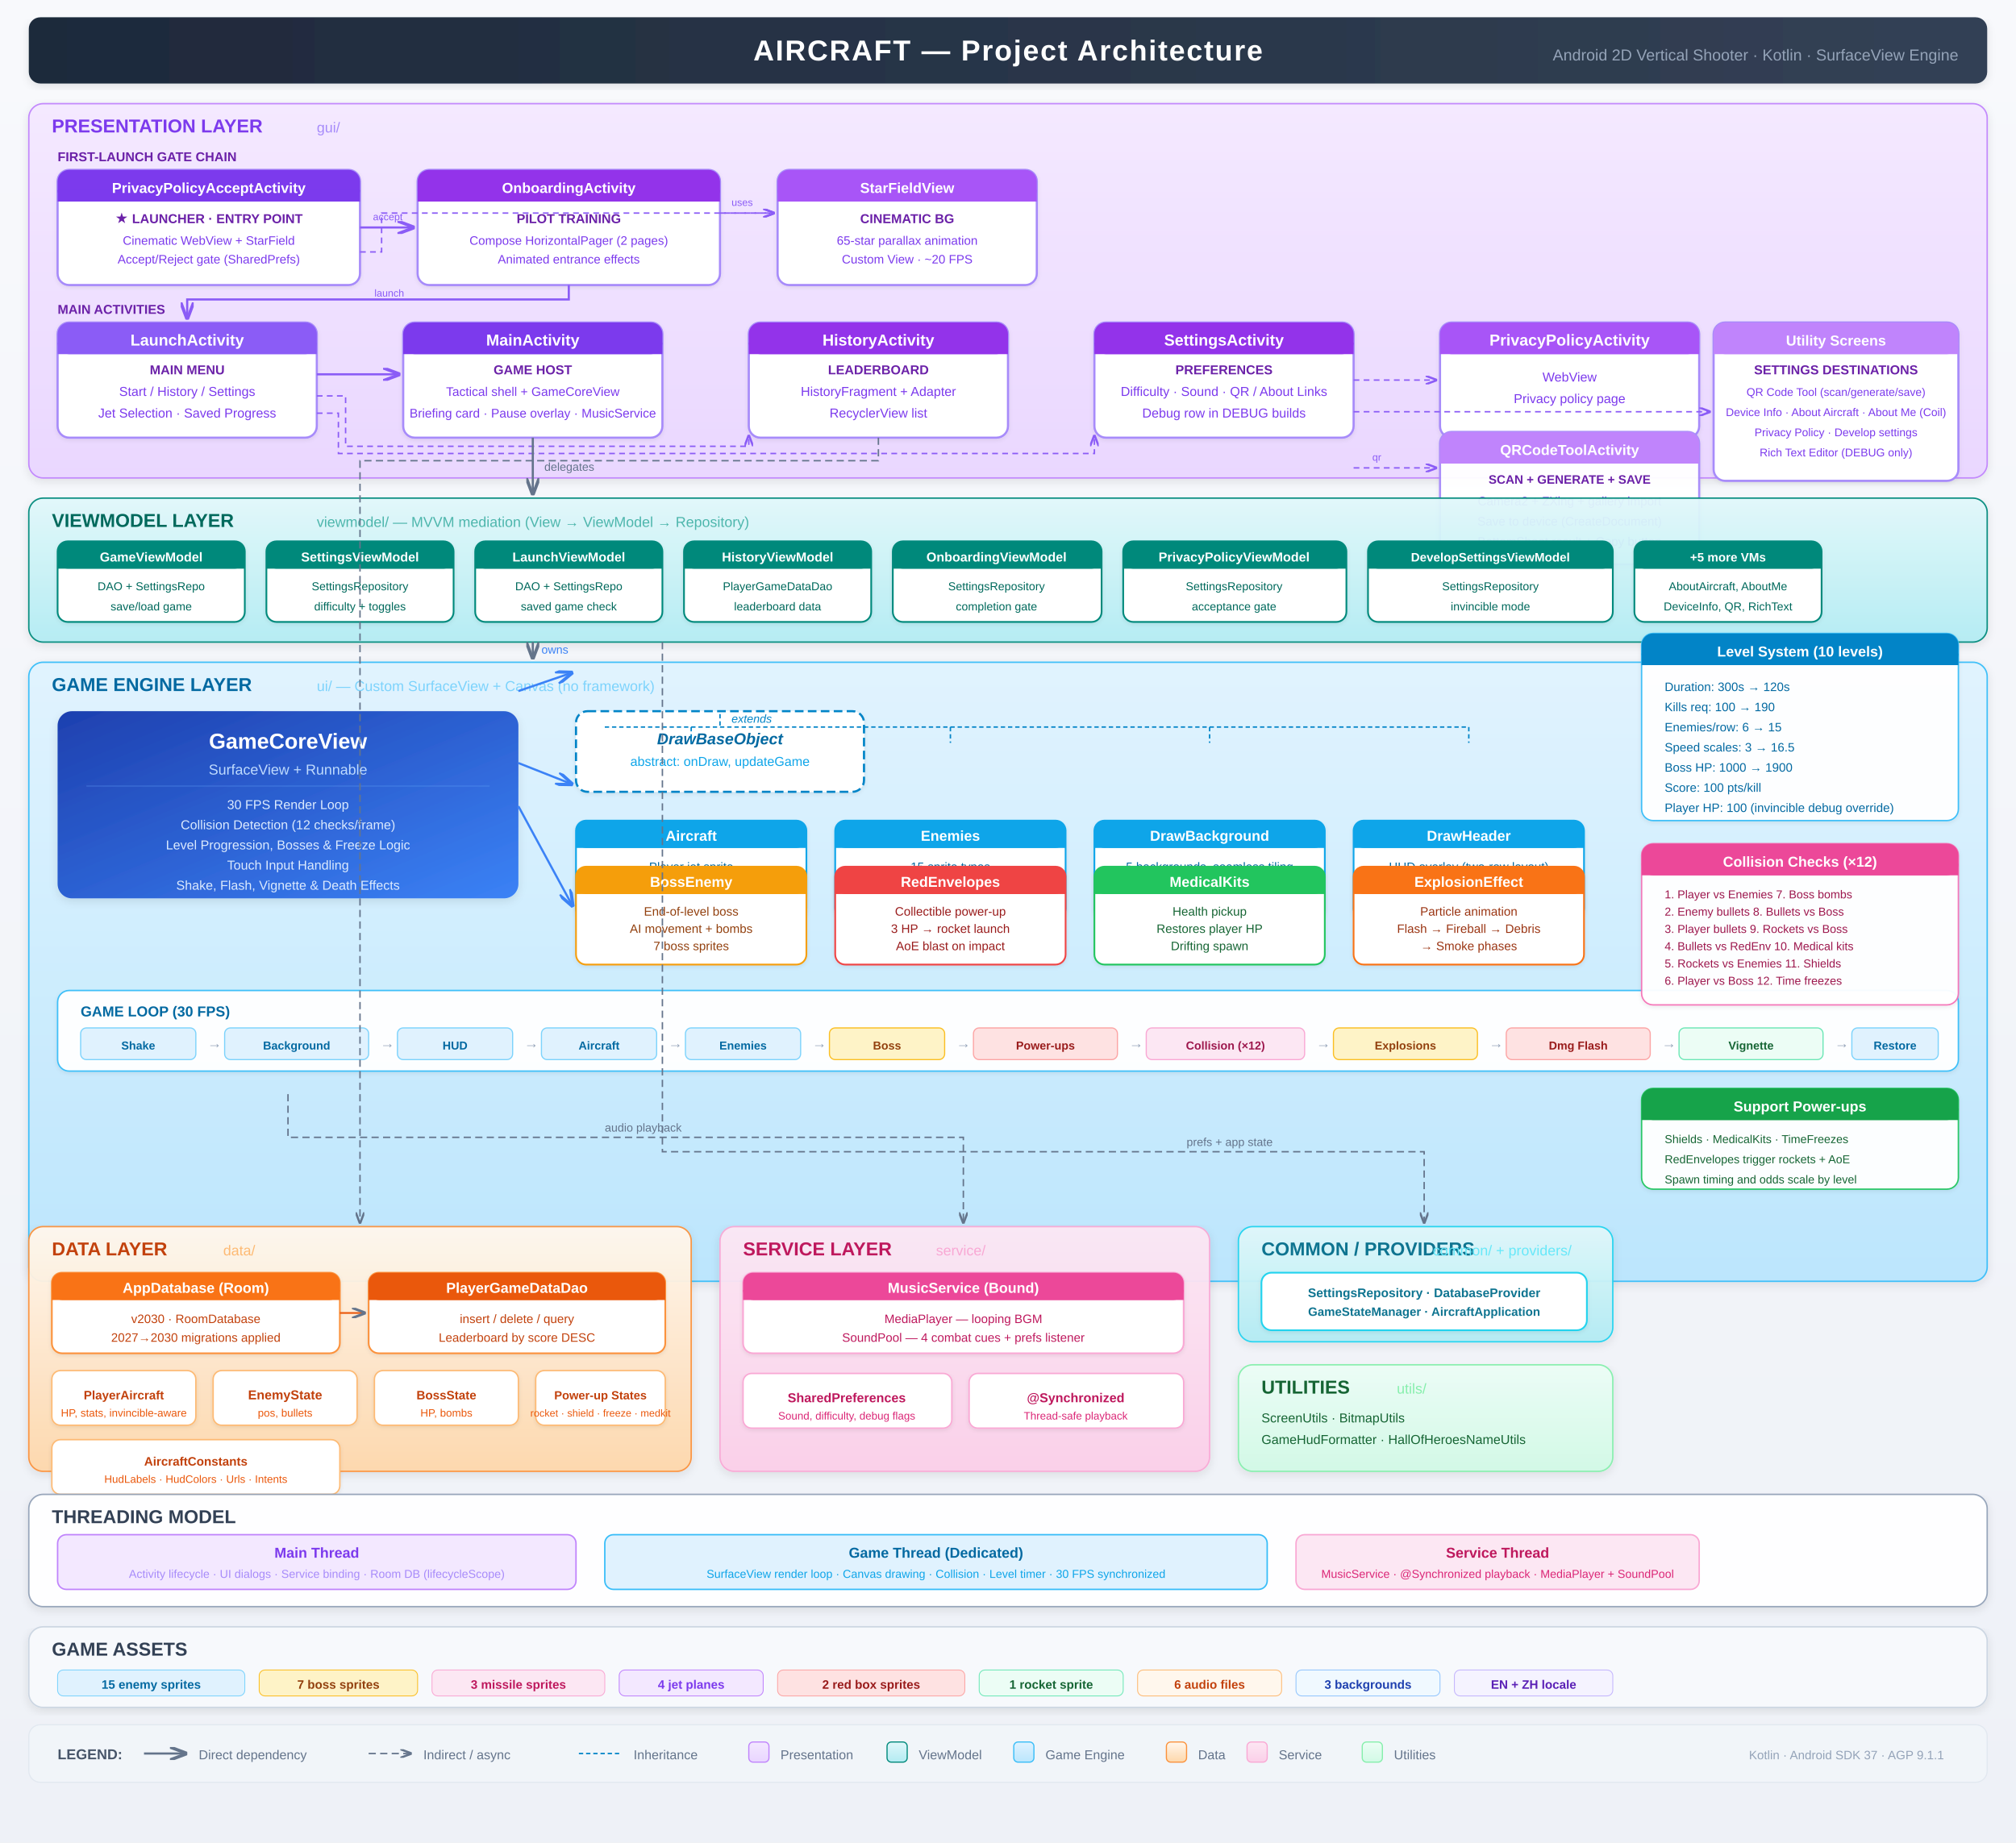
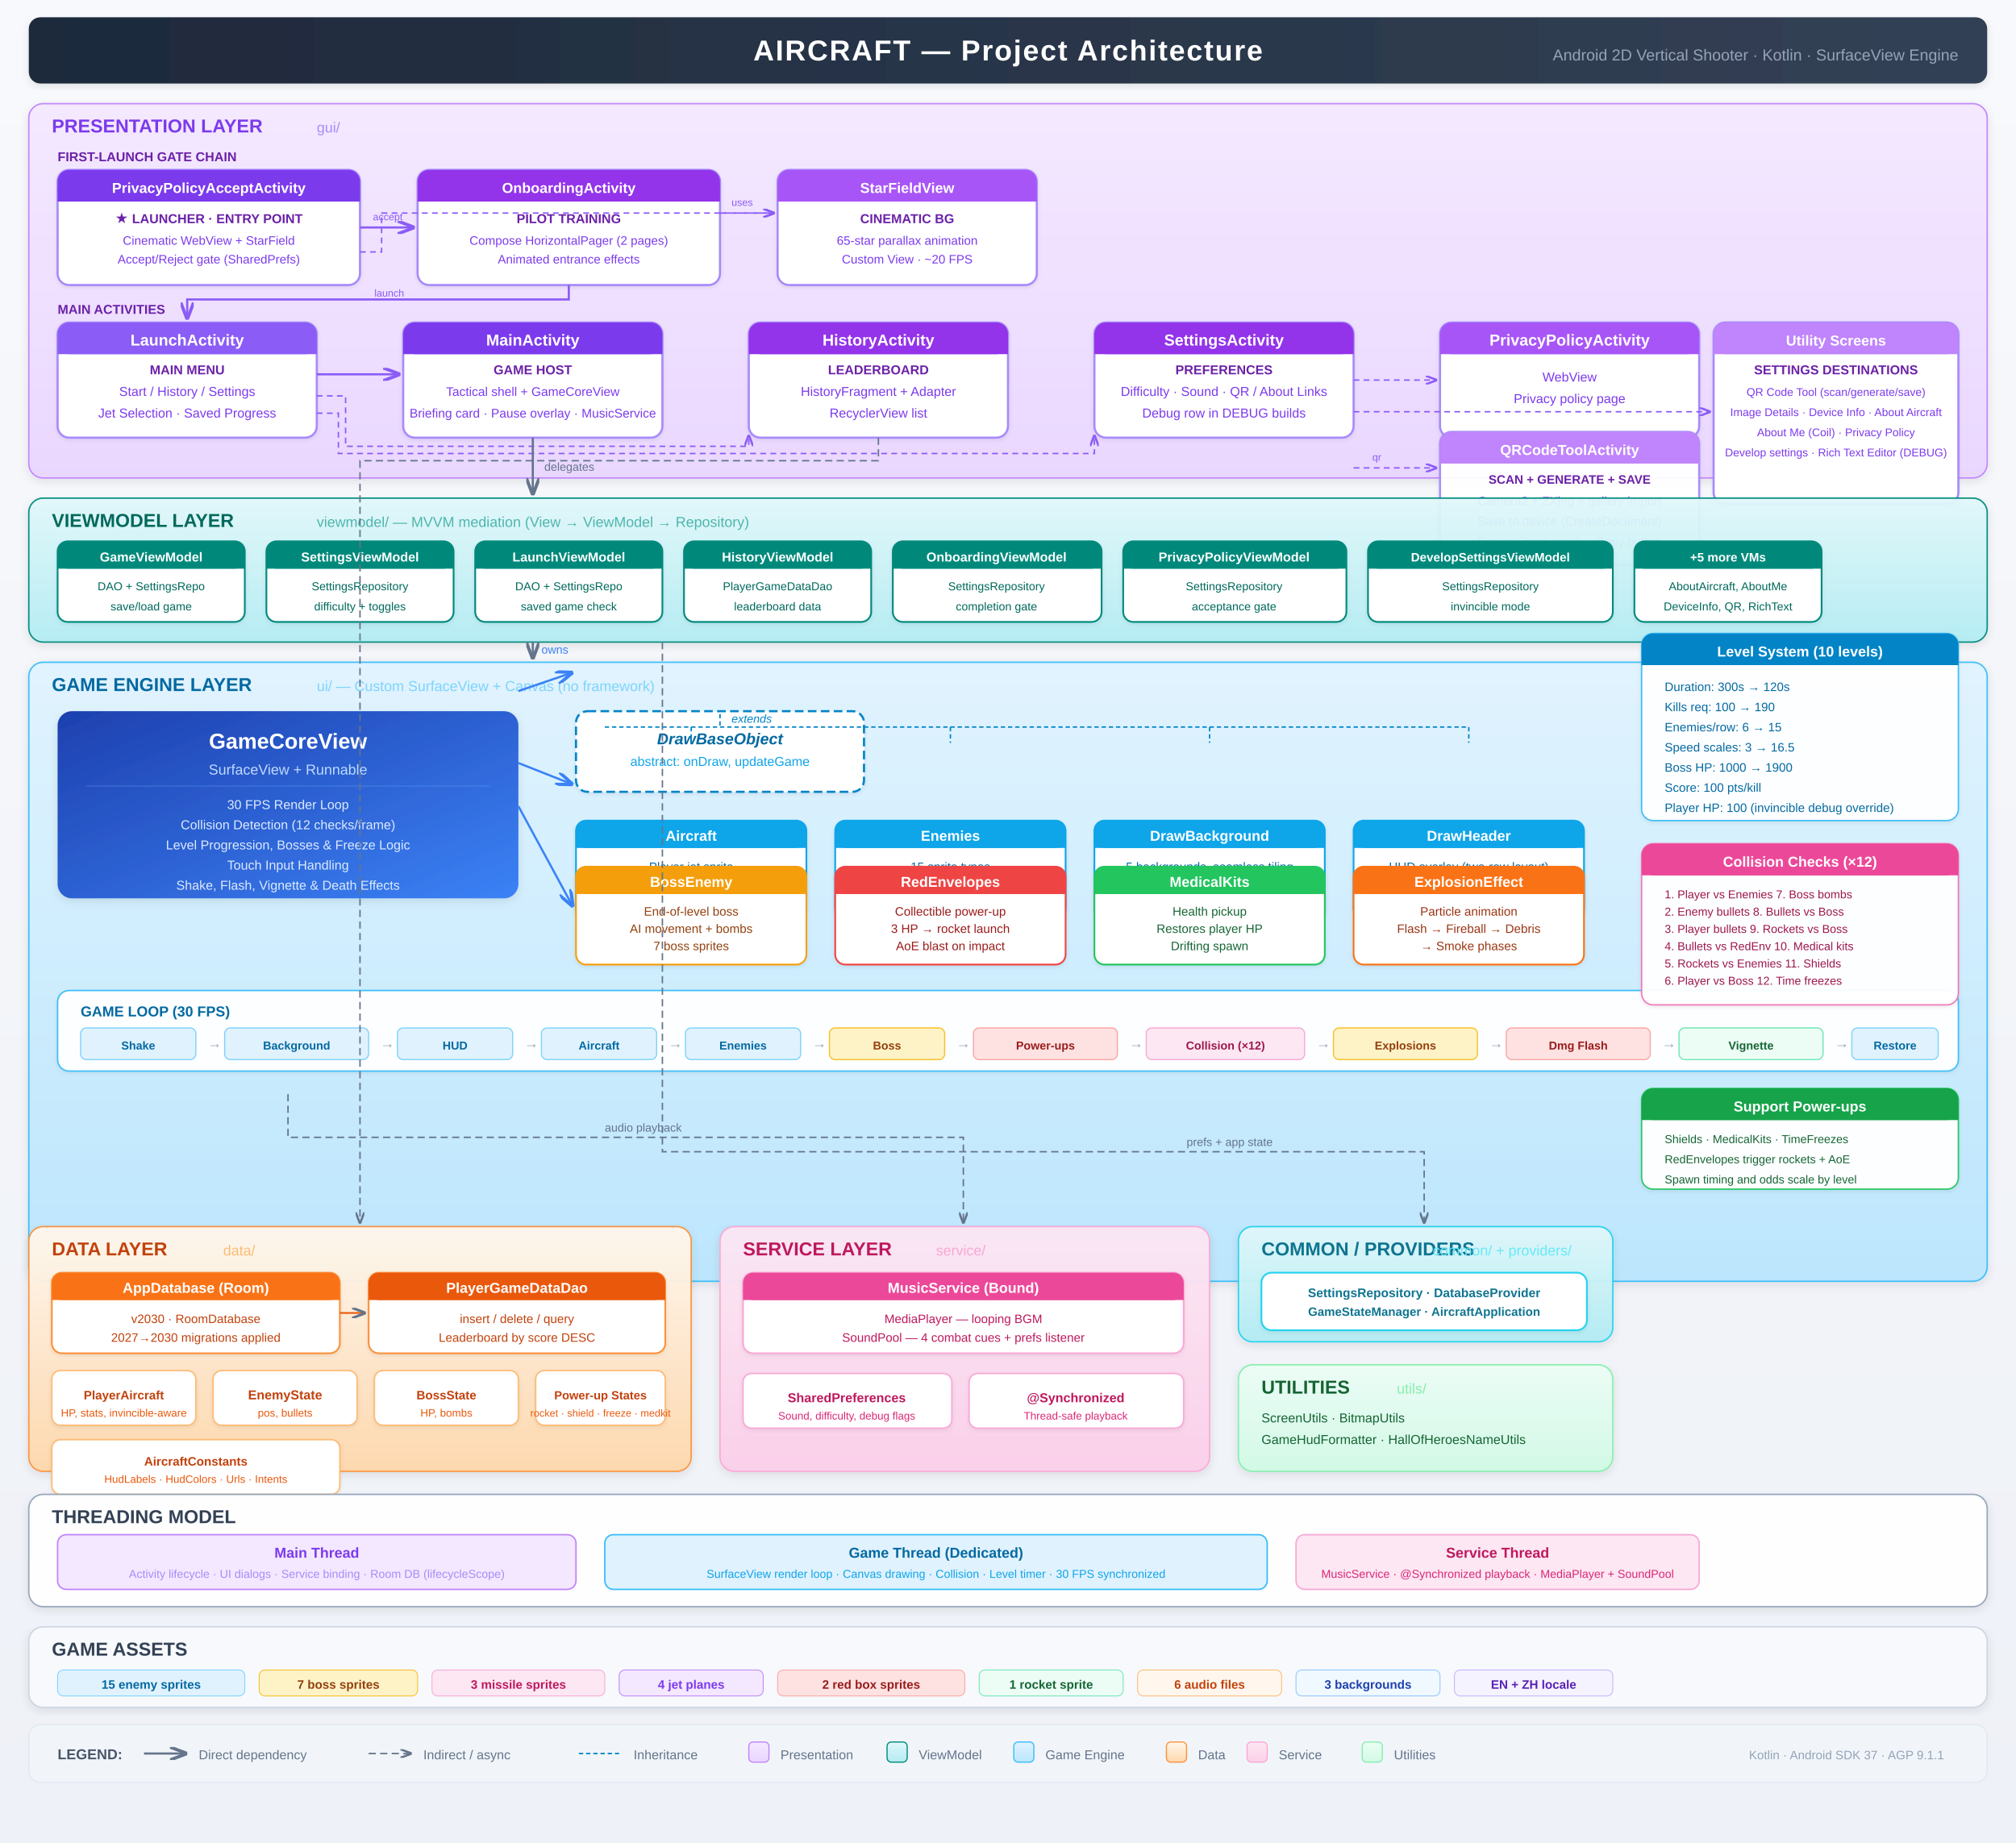
<svg xmlns="http://www.w3.org/2000/svg" width="1400" height="1280" viewBox="0 0 1400 1280" font-family="'Segoe UI', system-ui, -apple-system, Arial, sans-serif">
  <defs>
    <linearGradient id="bg" x1="0%" y1="0%" x2="0%" y2="100%">
      <stop offset="0%" style="stop-color:#f8f9fc" />
      <stop offset="100%" style="stop-color:#eef1f7" />
    </linearGradient>
    <linearGradient id="g-pres" x1="0%" y1="0%" x2="0%" y2="100%">
      <stop offset="0%" style="stop-color:#f3e8ff" />
      <stop offset="100%" style="stop-color:#e9d5ff" />
    </linearGradient>
    <linearGradient id="g-engine" x1="0%" y1="0%" x2="0%" y2="100%">
      <stop offset="0%" style="stop-color:#e0f2fe" />
      <stop offset="100%" style="stop-color:#bae6fd" />
    </linearGradient>
    <linearGradient id="g-data" x1="0%" y1="0%" x2="0%" y2="100%">
      <stop offset="0%" style="stop-color:#fff7ed" />
      <stop offset="100%" style="stop-color:#fed7aa" />
    </linearGradient>
    <linearGradient id="g-svc" x1="0%" y1="0%" x2="0%" y2="100%">
      <stop offset="0%" style="stop-color:#fce7f3" />
      <stop offset="100%" style="stop-color:#fbcfe8" />
    </linearGradient>
    <linearGradient id="g-vm" x1="0%" y1="0%" x2="0%" y2="100%">
      <stop offset="0%" style="stop-color:#e0f7fa" />
      <stop offset="100%" style="stop-color:#b2ebf2" />
    </linearGradient>
    <linearGradient id="g-util" x1="0%" y1="0%" x2="0%" y2="100%">
      <stop offset="0%" style="stop-color:#ecfdf5" />
      <stop offset="100%" style="stop-color:#d1fae5" />
    </linearGradient>
    <linearGradient id="g-core" x1="0%" y1="0%" x2="100%" y2="100%">
      <stop offset="0%" style="stop-color:#1e40af" />
      <stop offset="100%" style="stop-color:#3b82f6" />
    </linearGradient>
    <linearGradient id="g-title" x1="0%" y1="0%" x2="100%" y2="0%">
      <stop offset="0%" style="stop-color:#1e293b" />
      <stop offset="100%" style="stop-color:#334155" />
    </linearGradient>
    <filter id="shadow" x="-2%" y="-2%" width="106%" height="112%">
      <feDropShadow dx="0" dy="2" stdDeviation="3" flood-opacity="0.10" />
    </filter>
    <filter id="shadow-sm" x="-2%" y="-2%" width="106%" height="112%">
      <feDropShadow dx="0" dy="1" stdDeviation="1.5" flood-opacity="0.08" />
    </filter>
    <marker id="arr" markerWidth="8" markerHeight="6" refX="8" refY="3" orient="auto">
      <path d="M0,0 L8,3 L0,6" fill="none" stroke="#64748b" stroke-width="1.5" />
    </marker>
    <marker id="arr-blue" markerWidth="8" markerHeight="6" refX="8" refY="3" orient="auto">
      <path d="M0,0 L8,3 L0,6" fill="none" stroke="#3b82f6" stroke-width="1.5" />
    </marker>
    <marker id="arr-purple" markerWidth="8" markerHeight="6" refX="8" refY="3" orient="auto">
      <path d="M0,0 L8,3 L0,6" fill="none" stroke="#8b5cf6" stroke-width="1.5" />
    </marker>
  </defs>
  <rect width="1400" height="1280" fill="url(#bg)" rx="0" />
  <rect x="20" y="12" width="1360" height="46" rx="8" fill="url(#g-title)" filter="url(#shadow)" />
  <text x="700" y="42" text-anchor="middle" fill="#ffffff" font-size="20" font-weight="700" letter-spacing="1">AIRCRAFT — Project Architecture</text>
  <text x="1360" y="42" text-anchor="end" fill="#94a3b8" font-size="11">Android 2D Vertical Shooter · Kotlin · SurfaceView Engine</text>
  <rect x="20" y="72" width="1360" height="260" rx="10" fill="url(#g-pres)" stroke="#c084fc" stroke-width="1" filter="url(#shadow)" opacity="0.95" />
  <text x="36" y="92" fill="#7c3aed" font-size="13" font-weight="700">PRESENTATION LAYER</text>
  <text x="220" y="92" fill="#a78bfa" font-size="10">gui/</text>
  <text x="40" y="112" fill="#6b21a8" font-size="9" font-weight="600">FIRST-LAUNCH GATE CHAIN</text>
  <rect x="40" y="118" width="210" height="80" rx="8" fill="#ffffff" stroke="#a78bfa" stroke-width="1.5" filter="url(#shadow-sm)" />
  <rect x="40" y="118" width="210" height="22" rx="8" fill="#7c3aed" />
  <rect x="40" y="132" width="210" height="8" fill="#7c3aed" />
  <text x="145" y="134" text-anchor="middle" fill="#ffffff" font-size="10" font-weight="600">PrivacyPolicyAcceptActivity</text>
  <text x="145" y="155" text-anchor="middle" fill="#6b21a8" font-size="9" font-weight="600">★ LAUNCHER · ENTRY POINT</text>
  <text x="145" y="170" text-anchor="middle" fill="#7c3aed" font-size="8.5">Cinematic WebView + StarField</text>
  <text x="145" y="183" text-anchor="middle" fill="#7c3aed" font-size="8.5">Accept/Reject gate (SharedPrefs)</text>
  <rect x="290" y="118" width="210" height="80" rx="8" fill="#ffffff" stroke="#a78bfa" stroke-width="1.5" filter="url(#shadow-sm)" />
  <rect x="290" y="118" width="210" height="22" rx="8" fill="#9333ea" />
  <rect x="290" y="132" width="210" height="8" fill="#9333ea" />
  <text x="395" y="134" text-anchor="middle" fill="#ffffff" font-size="10" font-weight="600">OnboardingActivity</text>
  <text x="395" y="155" text-anchor="middle" fill="#6b21a8" font-size="9" font-weight="600">PILOT TRAINING</text>
  <text x="395" y="170" text-anchor="middle" fill="#7c3aed" font-size="8.5">Compose HorizontalPager (2 pages)</text>
  <text x="395" y="183" text-anchor="middle" fill="#7c3aed" font-size="8.5">Animated entrance effects</text>
  <rect x="540" y="118" width="180" height="80" rx="8" fill="#ffffff" stroke="#a78bfa" stroke-width="1.5" filter="url(#shadow-sm)" />
  <rect x="540" y="118" width="180" height="22" rx="8" fill="#a855f7" />
  <rect x="540" y="132" width="180" height="8" fill="#a855f7" />
  <text x="630" y="134" text-anchor="middle" fill="#ffffff" font-size="10" font-weight="600">StarFieldView</text>
  <text x="630" y="155" text-anchor="middle" fill="#6b21a8" font-size="9" font-weight="600">CINEMATIC BG</text>
  <text x="630" y="170" text-anchor="middle" fill="#7c3aed" font-size="8.5">65-star parallax animation</text>
  <text x="630" y="183" text-anchor="middle" fill="#7c3aed" font-size="8.5">Custom View · ~20 FPS</text>
  <line x1="250" y1="158" x2="288" y2="158" stroke="#8b5cf6" stroke-width="1.5" marker-end="url(#arr-purple)" />
  <text x="259" y="153" fill="#8b5cf6" font-size="7">accept</text>
  <path d="M250,175 L265,175 L265,148 L538,148" stroke="#8b5cf6" stroke-width="1" stroke-dasharray="4,3" fill="none" marker-end="url(#arr-purple)" />
  <line x1="500" y1="148" x2="538" y2="148" stroke="#8b5cf6" stroke-width="1" stroke-dasharray="4,3" marker-end="url(#arr-purple)" />
  <text x="508" y="143" fill="#8b5cf6" font-size="7">uses</text>
  <text x="40" y="218" fill="#6b21a8" font-size="9" font-weight="600">MAIN ACTIVITIES</text>
  <rect x="40" y="224" width="180" height="80" rx="8" fill="#ffffff" stroke="#a78bfa" stroke-width="1.5" filter="url(#shadow-sm)" />
  <rect x="40" y="224" width="180" height="22" rx="8" fill="#8b5cf6" />
  <rect x="40" y="238" width="180" height="8" fill="#8b5cf6" />
  <text x="130" y="240" text-anchor="middle" fill="#ffffff" font-size="11" font-weight="600">LaunchActivity</text>
  <text x="130" y="260" text-anchor="middle" fill="#6b21a8" font-size="9" font-weight="600">MAIN MENU</text>
  <text x="130" y="275" text-anchor="middle" fill="#7c3aed" font-size="9">Start / History / Settings</text>
  <text x="130" y="290" text-anchor="middle" fill="#7c3aed" font-size="9">Jet Selection · Saved Progress</text>
  <rect x="280" y="224" width="180" height="80" rx="8" fill="#ffffff" stroke="#a78bfa" stroke-width="1.5" filter="url(#shadow-sm)" />
  <rect x="280" y="224" width="180" height="22" rx="8" fill="#7c3aed" />
  <rect x="280" y="238" width="180" height="8" fill="#7c3aed" />
  <text x="370" y="240" text-anchor="middle" fill="#ffffff" font-size="11" font-weight="600">MainActivity</text>
  <text x="370" y="260" text-anchor="middle" fill="#6b21a8" font-size="9" font-weight="600">GAME HOST</text>
  <text x="370" y="275" text-anchor="middle" fill="#7c3aed" font-size="8.7">Tactical shell + GameCoreView</text>
  <text x="370" y="290" text-anchor="middle" fill="#7c3aed" font-size="8.7">Briefing card · Pause overlay · MusicService</text>
  <rect x="520" y="224" width="180" height="80" rx="8" fill="#ffffff" stroke="#a78bfa" stroke-width="1.5" filter="url(#shadow-sm)" />
  <rect x="520" y="224" width="180" height="22" rx="8" fill="#9333ea" />
  <rect x="520" y="238" width="180" height="8" fill="#9333ea" />
  <text x="610" y="240" text-anchor="middle" fill="#ffffff" font-size="11" font-weight="600">HistoryActivity</text>
  <text x="610" y="260" text-anchor="middle" fill="#6b21a8" font-size="9" font-weight="600">LEADERBOARD</text>
  <text x="610" y="275" text-anchor="middle" fill="#7c3aed" font-size="9">HistoryFragment + Adapter</text>
  <text x="610" y="290" text-anchor="middle" fill="#7c3aed" font-size="9">RecyclerView list</text>
  <rect x="760" y="224" width="180" height="80" rx="8" fill="#ffffff" stroke="#a78bfa" stroke-width="1.5" filter="url(#shadow-sm)" />
  <rect x="760" y="224" width="180" height="22" rx="8" fill="#9333ea" />
  <rect x="760" y="238" width="180" height="8" fill="#9333ea" />
  <text x="850" y="240" text-anchor="middle" fill="#ffffff" font-size="11" font-weight="600">SettingsActivity</text>
  <text x="850" y="260" text-anchor="middle" fill="#6b21a8" font-size="9" font-weight="600">PREFERENCES</text>
  <text x="850" y="275" text-anchor="middle" fill="#7c3aed" font-size="9">Difficulty · Sound · QR / About Links</text>
  <text x="850" y="290" text-anchor="middle" fill="#7c3aed" font-size="9">Debug row in DEBUG builds</text>
  <rect x="1000" y="224" width="180" height="80" rx="8" fill="#ffffff" stroke="#a78bfa" stroke-width="1.5" filter="url(#shadow-sm)" />
  <rect x="1000" y="224" width="180" height="22" rx="8" fill="#a855f7" />
  <rect x="1000" y="238" width="180" height="8" fill="#a855f7" />
  <text x="1090" y="240" text-anchor="middle" fill="#ffffff" font-size="11" font-weight="600">PrivacyPolicyActivity</text>
  <text x="1090" y="265" text-anchor="middle" fill="#7c3aed" font-size="9">WebView</text>
  <text x="1090" y="280" text-anchor="middle" fill="#7c3aed" font-size="9">Privacy policy page</text>
  <rect x="1000" y="300" width="180" height="92" rx="8" fill="#ffffff" stroke="#a78bfa" stroke-width="1.5" filter="url(#shadow-sm)" opacity="0.95" />
  <rect x="1000" y="300" width="180" height="22" rx="8" fill="#c084fc" />
  <rect x="1000" y="314" width="180" height="8" fill="#c084fc" />
  <text x="1090" y="316" text-anchor="middle" fill="#ffffff" font-size="10" font-weight="600">QRCodeToolActivity</text>
  <text x="1090" y="336" text-anchor="middle" fill="#6b21a8" font-size="8.5" font-weight="600">SCAN + GENERATE + SAVE</text>
  <text x="1090" y="351" text-anchor="middle" fill="#7c3aed" font-size="8.5">Camera2 + ZXing + gallery import</text>
  <text x="1090" y="365" text-anchor="middle" fill="#7c3aed" font-size="8.5">Save to device (CreateDocument)</text>
  <text x="1090" y="379" text-anchor="middle" fill="#7c3aed" font-size="8.5">BottomSheet result + Copy button</text>
-   <rect x="1190" y="224" width="170" height="110" rx="8" fill="#ffffff" stroke="#a78bfa" stroke-width="1.5" filter="url(#shadow-sm)" />
+   <rect x="1190" y="224" width="170" height="126" rx="8" fill="#ffffff" stroke="#a78bfa" stroke-width="1.5" filter="url(#shadow-sm)" />
  <rect x="1190" y="224" width="170" height="22" rx="8" fill="#c084fc" />
  <rect x="1190" y="238" width="170" height="8" fill="#c084fc" />
  <text x="1275" y="240" text-anchor="middle" fill="#ffffff" font-size="10" font-weight="600">Utility Screens</text>
  <text x="1275" y="260" text-anchor="middle" fill="#6b21a8" font-size="9" font-weight="600">SETTINGS DESTINATIONS</text>
  <text x="1275" y="275" text-anchor="middle" fill="#7c3aed" font-size="7.8">QR Code Tool (scan/generate/save)</text>
-   <text x="1275" y="289" text-anchor="middle" fill="#7c3aed" font-size="7.8">Device Info · About Aircraft · About Me (Coil)</text>
-   <text x="1275" y="303" text-anchor="middle" fill="#7c3aed" font-size="7.8">Privacy Policy · Develop settings</text>
-   <text x="1275" y="317" text-anchor="middle" fill="#7c3aed" font-size="7.8">Rich Text Editor (DEBUG only)</text>
+   <text x="1275" y="289" text-anchor="middle" fill="#7c3aed" font-size="7.8">Image Details · Device Info · About Aircraft</text>
+   <text x="1275" y="303" text-anchor="middle" fill="#7c3aed" font-size="7.8">About Me (Coil) · Privacy Policy</text>
+   <text x="1275" y="317" text-anchor="middle" fill="#7c3aed" font-size="7.8">Develop settings · Rich Text Editor (DEBUG)</text>
  <path d="M395,198 L395,208 L130,208 L130,222" stroke="#8b5cf6" stroke-width="1.5" fill="none" marker-end="url(#arr-purple)" />
  <text x="260" y="206" fill="#8b5cf6" font-size="7">launch</text>
  <line x1="220" y1="260" x2="278" y2="260" stroke="#8b5cf6" stroke-width="1.5" marker-end="url(#arr-purple)" />
  <path d="M220,275 L240,275 L240,310 L520,310 L520,302" stroke="#8b5cf6" stroke-width="1" stroke-dasharray="4,3" fill="none" marker-end="url(#arr-purple)" />
  <path d="M220,287 L235,287 L235,315 L760,315 L760,302" stroke="#8b5cf6" stroke-width="1" stroke-dasharray="4,3" fill="none" marker-end="url(#arr-purple)" />
  <line x1="940" y1="264" x2="998" y2="264" stroke="#8b5cf6" stroke-width="1" stroke-dasharray="4,3" marker-end="url(#arr-purple)" />
  <line x1="940" y1="325" x2="998" y2="325" stroke="#8b5cf6" stroke-width="1" stroke-dasharray="4,3" marker-end="url(#arr-purple)" />
  <line x1="940" y1="286" x2="1188" y2="286" stroke="#8b5cf6" stroke-width="1" stroke-dasharray="4,3" marker-end="url(#arr-purple)" />
  <text x="953" y="320" fill="#8b5cf6" font-size="7">qr</text>
  <rect x="20" y="346" width="1360" height="100" rx="10" fill="url(#g-vm)" stroke="#00897b" stroke-width="1" filter="url(#shadow)" opacity="0.95" />
  <text x="36" y="366" fill="#00695c" font-size="13" font-weight="700">VIEWMODEL LAYER</text>
  <text x="220" y="366" fill="#4db6ac" font-size="10">viewmodel/ — MVVM mediation (View → ViewModel → Repository)</text>
  <rect x="40" y="376" width="130" height="56" rx="7" fill="#ffffff" stroke="#00897b" stroke-width="1.2" filter="url(#shadow-sm)" />
  <rect x="40" y="376" width="130" height="19" rx="7" fill="#00897b" />
  <rect x="40" y="388" width="130" height="7" fill="#00897b" />
  <text x="105" y="390" text-anchor="middle" fill="#ffffff" font-size="9" font-weight="600">GameViewModel</text>
  <text x="105" y="410" text-anchor="middle" fill="#00695c" font-size="8">DAO + SettingsRepo</text>
  <text x="105" y="424" text-anchor="middle" fill="#00695c" font-size="8">save/load game</text>
  <rect x="185" y="376" width="130" height="56" rx="7" fill="#ffffff" stroke="#00897b" stroke-width="1.2" filter="url(#shadow-sm)" />
  <rect x="185" y="376" width="130" height="19" rx="7" fill="#00897b" />
  <rect x="185" y="388" width="130" height="7" fill="#00897b" />
  <text x="250" y="390" text-anchor="middle" fill="#ffffff" font-size="9" font-weight="600">SettingsViewModel</text>
  <text x="250" y="410" text-anchor="middle" fill="#00695c" font-size="8">SettingsRepository</text>
  <text x="250" y="424" text-anchor="middle" fill="#00695c" font-size="8">difficulty + toggles</text>
  <rect x="330" y="376" width="130" height="56" rx="7" fill="#ffffff" stroke="#00897b" stroke-width="1.2" filter="url(#shadow-sm)" />
  <rect x="330" y="376" width="130" height="19" rx="7" fill="#00897b" />
  <rect x="330" y="388" width="130" height="7" fill="#00897b" />
  <text x="395" y="390" text-anchor="middle" fill="#ffffff" font-size="9" font-weight="600">LaunchViewModel</text>
  <text x="395" y="410" text-anchor="middle" fill="#00695c" font-size="8">DAO + SettingsRepo</text>
  <text x="395" y="424" text-anchor="middle" fill="#00695c" font-size="8">saved game check</text>
  <rect x="475" y="376" width="130" height="56" rx="7" fill="#ffffff" stroke="#00897b" stroke-width="1.2" filter="url(#shadow-sm)" />
  <rect x="475" y="376" width="130" height="19" rx="7" fill="#00897b" />
  <rect x="475" y="388" width="130" height="7" fill="#00897b" />
  <text x="540" y="390" text-anchor="middle" fill="#ffffff" font-size="9" font-weight="600">HistoryViewModel</text>
  <text x="540" y="410" text-anchor="middle" fill="#00695c" font-size="8">PlayerGameDataDao</text>
  <text x="540" y="424" text-anchor="middle" fill="#00695c" font-size="8">leaderboard data</text>
  <rect x="620" y="376" width="145" height="56" rx="7" fill="#ffffff" stroke="#00897b" stroke-width="1.2" filter="url(#shadow-sm)" />
  <rect x="620" y="376" width="145" height="19" rx="7" fill="#00897b" />
  <rect x="620" y="388" width="145" height="7" fill="#00897b" />
  <text x="692" y="390" text-anchor="middle" fill="#ffffff" font-size="9" font-weight="600">OnboardingViewModel</text>
  <text x="692" y="410" text-anchor="middle" fill="#00695c" font-size="8">SettingsRepository</text>
  <text x="692" y="424" text-anchor="middle" fill="#00695c" font-size="8">completion gate</text>
  <rect x="780" y="376" width="155" height="56" rx="7" fill="#ffffff" stroke="#00897b" stroke-width="1.2" filter="url(#shadow-sm)" />
  <rect x="780" y="376" width="155" height="19" rx="7" fill="#00897b" />
  <rect x="780" y="388" width="155" height="7" fill="#00897b" />
  <text x="857" y="390" text-anchor="middle" fill="#ffffff" font-size="9" font-weight="600">PrivacyPolicyViewModel</text>
  <text x="857" y="410" text-anchor="middle" fill="#00695c" font-size="8">SettingsRepository</text>
  <text x="857" y="424" text-anchor="middle" fill="#00695c" font-size="8">acceptance gate</text>
  <rect x="950" y="376" width="170" height="56" rx="7" fill="#ffffff" stroke="#00897b" stroke-width="1.2" filter="url(#shadow-sm)" />
  <rect x="950" y="376" width="170" height="19" rx="7" fill="#00897b" />
  <rect x="950" y="388" width="170" height="7" fill="#00897b" />
  <text x="1035" y="390" text-anchor="middle" fill="#ffffff" font-size="8.5" font-weight="600">DevelopSettingsViewModel</text>
  <text x="1035" y="410" text-anchor="middle" fill="#00695c" font-size="8">SettingsRepository</text>
  <text x="1035" y="424" text-anchor="middle" fill="#00695c" font-size="8">invincible mode</text>
  <rect x="1135" y="376" width="130" height="56" rx="7" fill="#ffffff" stroke="#00897b" stroke-width="1.2" filter="url(#shadow-sm)" />
  <rect x="1135" y="376" width="130" height="19" rx="7" fill="#00897b" />
  <rect x="1135" y="388" width="130" height="7" fill="#00897b" />
  <text x="1200" y="390" text-anchor="middle" fill="#ffffff" font-size="8.5" font-weight="600">+5 more VMs</text>
  <text x="1200" y="410" text-anchor="middle" fill="#00695c" font-size="8">AboutAircraft, AboutMe</text>
  <text x="1200" y="424" text-anchor="middle" fill="#00695c" font-size="8">DeviceInfo, QR, RichText</text>
  <rect x="20" y="460" width="1360" height="430" rx="10" fill="url(#g-engine)" stroke="#38bdf8" stroke-width="1" filter="url(#shadow)" opacity="0.95" />
  <text x="36" y="480" fill="#0369a1" font-size="13" font-weight="700">GAME ENGINE LAYER</text>
  <text x="220" y="480" fill="#7dd3fc" font-size="10">ui/ — Custom SurfaceView + Canvas (no framework)</text>
  <rect x="40" y="494" width="320" height="130" rx="10" fill="url(#g-core)" filter="url(#shadow)" />
  <text x="200" y="520" text-anchor="middle" fill="#ffffff" font-size="15" font-weight="700">GameCoreView</text>
  <text x="200" y="538" text-anchor="middle" fill="#bfdbfe" font-size="10">SurfaceView + Runnable</text>
  <line x1="60" y1="546" x2="340" y2="546" stroke="#60a5fa" stroke-width="0.5" opacity="0.5" />
  <text x="200" y="562" text-anchor="middle" fill="#dbeafe" font-size="9">30 FPS Render Loop</text>
  <text x="200" y="576" text-anchor="middle" fill="#dbeafe" font-size="9">Collision Detection (12 checks/frame)</text>
  <text x="200" y="590" text-anchor="middle" fill="#dbeafe" font-size="9">Level Progression, Bosses &amp; Freeze Logic</text>
  <text x="200" y="604" text-anchor="middle" fill="#dbeafe" font-size="9">Touch Input Handling</text>
  <text x="200" y="618" text-anchor="middle" fill="#dbeafe" font-size="9">Shake, Flash, Vignette &amp; Death Effects</text>
  <rect x="400" y="494" width="200" height="56" rx="8" fill="#ffffff" stroke="#0284c7" stroke-width="1.5" stroke-dasharray="6,3" filter="url(#shadow-sm)" />
  <text x="500" y="517" text-anchor="middle" fill="#0369a1" font-size="11" font-weight="600" font-style="italic">DrawBaseObject</text>
  <text x="500" y="532" text-anchor="middle" fill="#0ea5e9" font-size="9">abstract: onDraw, updateGame</text>
  <rect x="400" y="570" width="160" height="68" rx="7" fill="#ffffff" stroke="#0ea5e9" stroke-width="1.2" filter="url(#shadow-sm)" />
  <rect x="400" y="570" width="160" height="19" rx="7" fill="#0ea5e9" />
  <rect x="400" y="582" width="160" height="7" fill="#0ea5e9" />
  <text x="480" y="584" text-anchor="middle" fill="#ffffff" font-size="10" font-weight="600">Aircraft</text>
  <text x="480" y="605" text-anchor="middle" fill="#0369a1" font-size="8.5">Player jet sprite</text>
  <text x="480" y="617" text-anchor="middle" fill="#0369a1" font-size="8.5">Auto-fire bullets (4 frames)</text>
  <text x="480" y="629" text-anchor="middle" fill="#0369a1" font-size="8.5">4 selectable jet planes</text>
  <rect x="580" y="570" width="160" height="68" rx="7" fill="#ffffff" stroke="#0ea5e9" stroke-width="1.2" filter="url(#shadow-sm)" />
  <rect x="580" y="570" width="160" height="19" rx="7" fill="#0ea5e9" />
  <rect x="580" y="582" width="160" height="7" fill="#0ea5e9" />
  <text x="660" y="584" text-anchor="middle" fill="#ffffff" font-size="10" font-weight="600">Enemies</text>
  <text x="660" y="605" text-anchor="middle" fill="#0369a1" font-size="8.5">15 sprite types</text>
  <text x="660" y="617" text-anchor="middle" fill="#0369a1" font-size="8.5">Row spawning + Y tracking</text>
  <text x="660" y="629" text-anchor="middle" fill="#0369a1" font-size="8.5">Red-tinted bullets</text>
  <rect x="760" y="570" width="160" height="68" rx="7" fill="#ffffff" stroke="#0ea5e9" stroke-width="1.2" filter="url(#shadow-sm)" />
  <rect x="760" y="570" width="160" height="19" rx="7" fill="#0ea5e9" />
  <rect x="760" y="582" width="160" height="7" fill="#0ea5e9" />
  <text x="840" y="584" text-anchor="middle" fill="#ffffff" font-size="10" font-weight="600">DrawBackground</text>
  <text x="840" y="605" text-anchor="middle" fill="#0369a1" font-size="8.5">5 backgrounds, seamless tiling</text>
  <text x="840" y="617" text-anchor="middle" fill="#0369a1" font-size="8.5">Randomized scrolling</text>
  <rect x="940" y="570" width="160" height="68" rx="7" fill="#ffffff" stroke="#0ea5e9" stroke-width="1.2" filter="url(#shadow-sm)" />
  <rect x="940" y="570" width="160" height="19" rx="7" fill="#0ea5e9" />
  <rect x="940" y="582" width="160" height="7" fill="#0ea5e9" />
  <text x="1020" y="584" text-anchor="middle" fill="#ffffff" font-size="10" font-weight="600">DrawHeader</text>
  <text x="1020" y="605" text-anchor="middle" fill="#0369a1" font-size="8.5">HUD overlay (two-row layout)</text>
  <text x="1020" y="617" text-anchor="middle" fill="#0369a1" font-size="8.2">Level / Hull / Timer / Score / Boss</text>
  <line x1="500" y1="496" x2="500" y2="505" stroke="#0284c7" stroke-width="1" stroke-dasharray="3,2" />
  <line x1="420" y1="505" x2="1020" y2="505" stroke="#0284c7" stroke-width="1" stroke-dasharray="3,2" />
  <line x1="480" y1="505" x2="480" y2="516" stroke="#0284c7" stroke-width="1" stroke-dasharray="3,2" />
  <line x1="660" y1="505" x2="660" y2="516" stroke="#0284c7" stroke-width="1" stroke-dasharray="3,2" />
  <line x1="840" y1="505" x2="840" y2="516" stroke="#0284c7" stroke-width="1" stroke-dasharray="3,2" />
  <line x1="1020" y1="505" x2="1020" y2="516" stroke="#0284c7" stroke-width="1" stroke-dasharray="3,2" />
  <text x="508" y="502" fill="#0284c7" font-size="8" font-style="italic">extends</text>
  <rect x="400" y="602" width="160" height="68" rx="7" fill="#ffffff" stroke="#f59e0b" stroke-width="1.2" filter="url(#shadow-sm)" />
  <rect x="400" y="602" width="160" height="19" rx="7" fill="#f59e0b" />
  <rect x="400" y="614" width="160" height="7" fill="#f59e0b" />
  <text x="480" y="616" text-anchor="middle" fill="#ffffff" font-size="10" font-weight="600">BossEnemy</text>
  <text x="480" y="636" text-anchor="middle" fill="#92400e" font-size="8.5">End-of-level boss</text>
  <text x="480" y="648" text-anchor="middle" fill="#92400e" font-size="8.5">AI movement + bombs</text>
  <text x="480" y="660" text-anchor="middle" fill="#92400e" font-size="8.5">7 boss sprites</text>
  <rect x="580" y="602" width="160" height="68" rx="7" fill="#ffffff" stroke="#ef4444" stroke-width="1.2" filter="url(#shadow-sm)" />
  <rect x="580" y="602" width="160" height="19" rx="7" fill="#ef4444" />
  <rect x="580" y="614" width="160" height="7" fill="#ef4444" />
  <text x="660" y="616" text-anchor="middle" fill="#ffffff" font-size="10" font-weight="600">RedEnvelopes</text>
  <text x="660" y="636" text-anchor="middle" fill="#991b1b" font-size="8.5">Collectible power-up</text>
  <text x="660" y="648" text-anchor="middle" fill="#991b1b" font-size="8.5">3 HP → rocket launch</text>
  <text x="660" y="660" text-anchor="middle" fill="#991b1b" font-size="8.5">AoE blast on impact</text>
  <rect x="760" y="602" width="160" height="68" rx="7" fill="#ffffff" stroke="#22c55e" stroke-width="1.2" filter="url(#shadow-sm)" />
  <rect x="760" y="602" width="160" height="19" rx="7" fill="#22c55e" />
  <rect x="760" y="614" width="160" height="7" fill="#22c55e" />
  <text x="840" y="616" text-anchor="middle" fill="#ffffff" font-size="10" font-weight="600">MedicalKits</text>
  <text x="840" y="636" text-anchor="middle" fill="#166534" font-size="8.5">Health pickup</text>
  <text x="840" y="648" text-anchor="middle" fill="#166534" font-size="8.5">Restores player HP</text>
  <text x="840" y="660" text-anchor="middle" fill="#166534" font-size="8.5">Drifting spawn</text>
  <rect x="940" y="602" width="160" height="68" rx="7" fill="#ffffff" stroke="#f97316" stroke-width="1.2" filter="url(#shadow-sm)" />
  <rect x="940" y="602" width="160" height="19" rx="7" fill="#f97316" />
  <rect x="940" y="614" width="160" height="7" fill="#f97316" />
  <text x="1020" y="616" text-anchor="middle" fill="#ffffff" font-size="10" font-weight="600">ExplosionEffect</text>
  <text x="1020" y="636" text-anchor="middle" fill="#9a3412" font-size="8.5">Particle animation</text>
  <text x="1020" y="648" text-anchor="middle" fill="#9a3412" font-size="8.5">Flash → Fireball → Debris</text>
  <text x="1020" y="660" text-anchor="middle" fill="#9a3412" font-size="8.5">→ Smoke phases</text>
  <line x1="360" y1="480" x2="398" y2="467" stroke="#3b82f6" stroke-width="1.5" marker-end="url(#arr-blue)" />
  <line x1="360" y1="530" x2="398" y2="545" stroke="#3b82f6" stroke-width="1.5" marker-end="url(#arr-blue)" />
  <line x1="360" y1="560" x2="398" y2="630" stroke="#3b82f6" stroke-width="1.5" marker-end="url(#arr-blue)" />
  <text x="376" y="454" fill="#3b82f6" font-size="8">owns</text>
  <rect x="40" y="688" width="1320" height="56" rx="8" fill="#ffffff" stroke="#38bdf8" stroke-width="1" filter="url(#shadow-sm)" opacity="0.95" />
  <text x="56" y="706" fill="#0369a1" font-size="10" font-weight="700">GAME LOOP (30 FPS)</text>
  <rect x="56" y="714" width="80" height="22" rx="4" fill="#e0f2fe" stroke="#7dd3fc" stroke-width="0.8" />
  <text x="96" y="729" text-anchor="middle" fill="#0369a1" font-size="8" font-weight="600">Shake</text>
  <text x="144" y="728" fill="#94a3b8" font-size="10">→</text>
  <rect x="156" y="714" width="100" height="22" rx="4" fill="#e0f2fe" stroke="#7dd3fc" stroke-width="0.8" />
  <text x="206" y="729" text-anchor="middle" fill="#0369a1" font-size="8" font-weight="600">Background</text>
  <text x="264" y="728" fill="#94a3b8" font-size="10">→</text>
  <rect x="276" y="714" width="80" height="22" rx="4" fill="#e0f2fe" stroke="#7dd3fc" stroke-width="0.8" />
  <text x="316" y="729" text-anchor="middle" fill="#0369a1" font-size="8" font-weight="600">HUD</text>
  <text x="364" y="728" fill="#94a3b8" font-size="10">→</text>
  <rect x="376" y="714" width="80" height="22" rx="4" fill="#e0f2fe" stroke="#7dd3fc" stroke-width="0.8" />
  <text x="416" y="729" text-anchor="middle" fill="#0369a1" font-size="8" font-weight="600">Aircraft</text>
  <text x="464" y="728" fill="#94a3b8" font-size="10">→</text>
  <rect x="476" y="714" width="80" height="22" rx="4" fill="#e0f2fe" stroke="#7dd3fc" stroke-width="0.8" />
  <text x="516" y="729" text-anchor="middle" fill="#0369a1" font-size="8" font-weight="600">Enemies</text>
  <text x="564" y="728" fill="#94a3b8" font-size="10">→</text>
  <rect x="576" y="714" width="80" height="22" rx="4" fill="#fef3c7" stroke="#fbbf24" stroke-width="0.8" />
  <text x="616" y="729" text-anchor="middle" fill="#92400e" font-size="8" font-weight="600">Boss</text>
  <text x="664" y="728" fill="#94a3b8" font-size="10">→</text>
  <rect x="676" y="714" width="100" height="22" rx="4" fill="#fee2e2" stroke="#fca5a5" stroke-width="0.8" />
  <text x="726" y="729" text-anchor="middle" fill="#991b1b" font-size="8" font-weight="600">Power-ups</text>
  <text x="784" y="728" fill="#94a3b8" font-size="10">→</text>
  <rect x="796" y="714" width="110" height="22" rx="4" fill="#fce7f3" stroke="#f9a8d4" stroke-width="0.8" />
  <text x="851" y="729" text-anchor="middle" fill="#9d174d" font-size="8" font-weight="600">Collision (×12)</text>
  <text x="914" y="728" fill="#94a3b8" font-size="10">→</text>
  <rect x="926" y="714" width="100" height="22" rx="4" fill="#fef3c7" stroke="#fbbf24" stroke-width="0.8" />
  <text x="976" y="729" text-anchor="middle" fill="#92400e" font-size="8" font-weight="600">Explosions</text>
  <text x="1034" y="728" fill="#94a3b8" font-size="10">→</text>
  <rect x="1046" y="714" width="100" height="22" rx="4" fill="#fee2e2" stroke="#fca5a5" stroke-width="0.8" />
  <text x="1096" y="729" text-anchor="middle" fill="#991b1b" font-size="8" font-weight="600">Dmg Flash</text>
  <text x="1154" y="728" fill="#94a3b8" font-size="10">→</text>
  <rect x="1166" y="714" width="100" height="22" rx="4" fill="#ecfdf5" stroke="#6ee7b7" stroke-width="0.8" />
  <text x="1216" y="729" text-anchor="middle" fill="#166534" font-size="8" font-weight="600">Vignette</text>
  <text x="1274" y="728" fill="#94a3b8" font-size="10">→</text>
  <rect x="1286" y="714" width="60" height="22" rx="4" fill="#e0f2fe" stroke="#7dd3fc" stroke-width="0.8" />
  <text x="1316" y="729" text-anchor="middle" fill="#0369a1" font-size="8" font-weight="600">Restore</text>
  <rect x="1140" y="440" width="220" height="130" rx="8" fill="#ffffff" stroke="#38bdf8" stroke-width="1" filter="url(#shadow-sm)" opacity="0.95" />
  <rect x="1140" y="440" width="220" height="22" rx="8" fill="#0284c7" />
  <rect x="1140" y="454" width="220" height="8" fill="#0284c7" />
  <text x="1250" y="456" text-anchor="middle" fill="#ffffff" font-size="10" font-weight="600">Level System (10 levels)</text>
  <text x="1156" y="480" fill="#0369a1" font-size="8.5">Duration: 300s → 120s</text>
  <text x="1156" y="494" fill="#0369a1" font-size="8.5">Kills req: 100 → 190</text>
  <text x="1156" y="508" fill="#0369a1" font-size="8.5">Enemies/row: 6 → 15</text>
  <text x="1156" y="522" fill="#0369a1" font-size="8.5">Speed scales: 3 → 16.5</text>
  <text x="1156" y="536" fill="#0369a1" font-size="8.5">Boss HP: 1000 → 1900</text>
  <text x="1156" y="550" fill="#0369a1" font-size="8.5">Score: 100 pts/kill</text>
  <text x="1156" y="564" fill="#0369a1" font-size="8.5">Player HP: 100 (invincible debug override)</text>
  <rect x="1140" y="586" width="220" height="112" rx="8" fill="#ffffff" stroke="#f472b6" stroke-width="1" filter="url(#shadow-sm)" opacity="0.95" />
  <rect x="1140" y="586" width="220" height="22" rx="8" fill="#ec4899" />
  <rect x="1140" y="600" width="220" height="8" fill="#ec4899" />
  <text x="1250" y="602" text-anchor="middle" fill="#ffffff" font-size="10" font-weight="600">Collision Checks (×12)</text>
  <text x="1156" y="624" fill="#9d174d" font-size="8">1. Player vs Enemies   7. Boss bombs</text>
  <text x="1156" y="636" fill="#9d174d" font-size="8">2. Enemy bullets       8. Bullets vs Boss</text>
  <text x="1156" y="648" fill="#9d174d" font-size="8">3. Player bullets      9. Rockets vs Boss</text>
  <text x="1156" y="660" fill="#9d174d" font-size="8">4. Bullets vs RedEnv  10. Medical kits</text>
  <text x="1156" y="672" fill="#9d174d" font-size="8">5. Rockets vs Enemies 11. Shields</text>
  <text x="1156" y="684" fill="#9d174d" font-size="8">6. Player vs Boss     12. Time freezes</text>
  <rect x="1140" y="756" width="220" height="70" rx="8" fill="#ffffff" stroke="#22c55e" stroke-width="1" filter="url(#shadow-sm)" opacity="0.95" />
  <rect x="1140" y="756" width="220" height="22" rx="8" fill="#16a34a" />
  <rect x="1140" y="770" width="220" height="8" fill="#16a34a" />
  <text x="1250" y="772" text-anchor="middle" fill="#ffffff" font-size="10" font-weight="600">Support Power-ups</text>
  <text x="1156" y="794" fill="#166534" font-size="8">Shields · MedicalKits · TimeFreezes</text>
  <text x="1156" y="808" fill="#166534" font-size="8">RedEnvelopes trigger rockets + AoE</text>
  <text x="1156" y="822" fill="#166534" font-size="8">Spawn timing and odds scale by level</text>
  <rect x="20" y="852" width="460" height="170" rx="10" fill="url(#g-data)" stroke="#fb923c" stroke-width="1" filter="url(#shadow)" opacity="0.95" />
  <text x="36" y="872" fill="#c2410c" font-size="13" font-weight="700">DATA LAYER</text>
  <text x="155" y="872" fill="#fdba74" font-size="10">data/</text>
  <rect x="36" y="884" width="200" height="56" rx="7" fill="#ffffff" stroke="#fb923c" stroke-width="1.2" filter="url(#shadow-sm)" />
  <rect x="36" y="884" width="200" height="19" rx="7" fill="#f97316" />
  <rect x="36" y="896" width="200" height="7" fill="#f97316" />
  <text x="136" y="898" text-anchor="middle" fill="#ffffff" font-size="10" font-weight="600">AppDatabase (Room)</text>
  <text x="136" y="919" text-anchor="middle" fill="#c2410c" font-size="8.5">v2030 · RoomDatabase</text>
  <text x="136" y="932" text-anchor="middle" fill="#c2410c" font-size="8.5">2027→2030 migrations applied</text>
  <rect x="256" y="884" width="206" height="56" rx="7" fill="#ffffff" stroke="#fb923c" stroke-width="1.2" filter="url(#shadow-sm)" />
  <rect x="256" y="884" width="206" height="19" rx="7" fill="#ea580c" />
  <rect x="256" y="896" width="206" height="7" fill="#ea580c" />
  <text x="359" y="898" text-anchor="middle" fill="#ffffff" font-size="10" font-weight="600">PlayerGameDataDao</text>
  <text x="359" y="919" text-anchor="middle" fill="#c2410c" font-size="8.5">insert / delete / query</text>
  <text x="359" y="932" text-anchor="middle" fill="#c2410c" font-size="8.5">Leaderboard by score DESC</text>
  <rect x="36" y="952" width="100" height="38" rx="6" fill="#ffffff" stroke="#fdba74" stroke-width="1" filter="url(#shadow-sm)" />
  <text x="86" y="972" text-anchor="middle" fill="#c2410c" font-size="8.5" font-weight="600">PlayerAircraft</text>
  <text x="86" y="984" text-anchor="middle" fill="#ea580c" font-size="7.5">HP, stats, invincible-aware</text>
  <rect x="148" y="952" width="100" height="38" rx="6" fill="#ffffff" stroke="#fdba74" stroke-width="1" filter="url(#shadow-sm)" />
  <text x="198" y="972" text-anchor="middle" fill="#c2410c" font-size="9" font-weight="600">EnemyState</text>
  <text x="198" y="984" text-anchor="middle" fill="#ea580c" font-size="7.5">pos, bullets</text>
  <rect x="260" y="952" width="100" height="38" rx="6" fill="#ffffff" stroke="#fdba74" stroke-width="1" filter="url(#shadow-sm)" />
  <text x="310" y="972" text-anchor="middle" fill="#c2410c" font-size="8.5" font-weight="600">BossState</text>
  <text x="310" y="984" text-anchor="middle" fill="#ea580c" font-size="7.5">HP, bombs</text>
  <rect x="372" y="952" width="90" height="38" rx="6" fill="#ffffff" stroke="#fdba74" stroke-width="1" filter="url(#shadow-sm)" />
  <text x="417" y="972" text-anchor="middle" fill="#c2410c" font-size="8.2" font-weight="600">Power-up States</text>
  <text x="417" y="984" text-anchor="middle" fill="#ea580c" font-size="7.1">rocket · shield · freeze · medkit</text>
  <rect x="36" y="1000" width="200" height="38" rx="6" fill="#ffffff" stroke="#fdba74" stroke-width="1" filter="url(#shadow-sm)" />
  <text x="136" y="1018" text-anchor="middle" fill="#c2410c" font-size="8.5" font-weight="600">AircraftConstants</text>
  <text x="136" y="1030" text-anchor="middle" fill="#ea580c" font-size="7.5">HudLabels · HudColors · Urls · Intents</text>
  <line x1="236" y1="912" x2="254" y2="912" stroke="#ea580c" stroke-width="1.2" marker-end="url(#arr)" />
  <rect x="500" y="852" width="340" height="170" rx="10" fill="url(#g-svc)" stroke="#f9a8d4" stroke-width="1" filter="url(#shadow)" opacity="0.95" />
  <text x="516" y="872" fill="#be185d" font-size="13" font-weight="700">SERVICE LAYER</text>
  <text x="650" y="872" fill="#f9a8d4" font-size="10">service/</text>
  <rect x="516" y="884" width="306" height="56" rx="7" fill="#ffffff" stroke="#f9a8d4" stroke-width="1.2" filter="url(#shadow-sm)" />
  <rect x="516" y="884" width="306" height="19" rx="7" fill="#ec4899" />
  <rect x="516" y="896" width="306" height="7" fill="#ec4899" />
  <text x="669" y="898" text-anchor="middle" fill="#ffffff" font-size="10" font-weight="600">MusicService (Bound)</text>
  <text x="669" y="919" text-anchor="middle" fill="#be185d" font-size="8.5">MediaPlayer — looping BGM</text>
  <text x="669" y="932" text-anchor="middle" fill="#be185d" font-size="8.5">SoundPool — 4 combat cues + prefs listener</text>
  <rect x="516" y="954" width="145" height="38" rx="6" fill="#ffffff" stroke="#f9a8d4" stroke-width="1" filter="url(#shadow-sm)" />
  <text x="588" y="974" text-anchor="middle" fill="#be185d" font-size="9" font-weight="600">SharedPreferences</text>
  <text x="588" y="986" text-anchor="middle" fill="#db2777" font-size="7.5">Sound, difficulty, debug flags</text>
  <rect x="673" y="954" width="149" height="38" rx="6" fill="#ffffff" stroke="#f9a8d4" stroke-width="1" filter="url(#shadow-sm)" />
  <text x="747" y="974" text-anchor="middle" fill="#be185d" font-size="9" font-weight="600">@Synchronized</text>
  <text x="747" y="986" text-anchor="middle" fill="#db2777" font-size="7.5">Thread-safe playback</text>
  <rect x="860" y="852" width="260" height="80" rx="10" fill="url(#g-vm)" stroke="#22d3ee" stroke-width="1" filter="url(#shadow)" opacity="0.95" />
  <text x="876" y="872" fill="#0e7490" font-size="13" font-weight="700">COMMON / PROVIDERS</text>
  <text x="995" y="872" fill="#67e8f9" font-size="10">common/ + providers/</text>
  <rect x="876" y="884" width="226" height="40" rx="7" fill="#ffffff" stroke="#22d3ee" stroke-width="1.2" filter="url(#shadow-sm)" />
  <text x="989" y="901" text-anchor="middle" fill="#0e7490" font-size="8.7" font-weight="600">SettingsRepository · DatabaseProvider</text>
  <text x="989" y="914" text-anchor="middle" fill="#0e7490" font-size="8.4" font-weight="600">GameStateManager · AircraftApplication</text>
  <rect x="860" y="948" width="260" height="74" rx="10" fill="url(#g-util)" stroke="#86efac" stroke-width="1" filter="url(#shadow)" opacity="0.95" />
  <text x="876" y="968" fill="#166534" font-size="13" font-weight="700">UTILITIES</text>
  <text x="970" y="968" fill="#86efac" font-size="10">utils/</text>
  <text x="876" y="988" fill="#166534" font-size="9">ScreenUtils · BitmapUtils</text>
  <text x="876" y="1003" fill="#166534" font-size="9">GameHudFormatter · HallOfHeroesNameUtils</text>
  <rect x="20" y="1038" width="1360" height="78" rx="10" fill="#ffffff" stroke="#94a3b8" stroke-width="1" filter="url(#shadow)" opacity="0.95" />
  <text x="36" y="1058" fill="#334155" font-size="13" font-weight="700">THREADING MODEL</text>
  <rect x="40" y="1066" width="360" height="38" rx="6" fill="#f3e8ff" stroke="#c084fc" stroke-width="1" />
  <text x="220" y="1082" text-anchor="middle" fill="#7c3aed" font-size="10" font-weight="600">Main Thread</text>
  <text x="220" y="1096" text-anchor="middle" fill="#a78bfa" font-size="8">Activity lifecycle · UI dialogs · Service binding · Room DB (lifecycleScope)</text>
  <rect x="420" y="1066" width="460" height="38" rx="6" fill="#e0f2fe" stroke="#38bdf8" stroke-width="1" />
  <text x="650" y="1082" text-anchor="middle" fill="#0369a1" font-size="10" font-weight="600">Game Thread (Dedicated)</text>
  <text x="650" y="1096" text-anchor="middle" fill="#0ea5e9" font-size="8">SurfaceView render loop · Canvas drawing · Collision · Level timer · 30 FPS synchronized</text>
  <rect x="900" y="1066" width="280" height="38" rx="6" fill="#fce7f3" stroke="#f9a8d4" stroke-width="1" />
  <text x="1040" y="1082" text-anchor="middle" fill="#be185d" font-size="10" font-weight="600">Service Thread</text>
  <text x="1040" y="1096" text-anchor="middle" fill="#db2777" font-size="8">MusicService · @Synchronized playback · MediaPlayer + SoundPool</text>
  <line x1="370" y1="304" x2="370" y2="344" stroke="#64748b" stroke-width="1.5" marker-end="url(#arr)" />
  <text x="378" y="327" fill="#64748b" font-size="8">delegates</text>
  <line x1="370" y1="446" x2="370" y2="458" stroke="#64748b" stroke-width="1.5" marker-end="url(#arr)" />
  <path d="M610,304 L610,320 L250,320 L250,850" stroke="#64748b" stroke-width="1" stroke-dasharray="5,3" fill="none" marker-end="url(#arr)" />
  <path d="M200,760 L200,790 L669,790 L669,850" stroke="#64748b" stroke-width="1" stroke-dasharray="5,3" fill="none" marker-end="url(#arr)" />
  <text x="420" y="786" fill="#64748b" font-size="8">audio playback</text>
  <path d="M460,446 L460,460 L460,800 L989,800 L989,850" stroke="#64748b" stroke-width="1" stroke-dasharray="5,3" fill="none" marker-end="url(#arr)" />
  <text x="824" y="796" fill="#64748b" font-size="8">prefs + app state</text>
  <rect x="20" y="1130" width="1360" height="56" rx="10" fill="#f8fafc" stroke="#cbd5e1" stroke-width="1" filter="url(#shadow)" opacity="0.95" />
  <text x="36" y="1150" fill="#334155" font-size="13" font-weight="700">GAME ASSETS</text>
  <rect x="40" y="1160" width="130" height="18" rx="4" fill="#e0f2fe" stroke="#7dd3fc" stroke-width="0.6" />
  <text x="105" y="1173" text-anchor="middle" fill="#0369a1" font-size="8.5" font-weight="600">15 enemy sprites</text>
  <rect x="180" y="1160" width="110" height="18" rx="4" fill="#fef3c7" stroke="#fbbf24" stroke-width="0.6" />
  <text x="235" y="1173" text-anchor="middle" fill="#92400e" font-size="8.5" font-weight="600">7 boss sprites</text>
  <rect x="300" y="1160" width="120" height="18" rx="4" fill="#fce7f3" stroke="#f9a8d4" stroke-width="0.6" />
  <text x="360" y="1173" text-anchor="middle" fill="#be185d" font-size="8.5" font-weight="600">3 missile sprites</text>
  <rect x="430" y="1160" width="100" height="18" rx="4" fill="#f3e8ff" stroke="#c084fc" stroke-width="0.6" />
  <text x="480" y="1173" text-anchor="middle" fill="#7c3aed" font-size="8.5" font-weight="600">4 jet planes</text>
  <rect x="540" y="1160" width="130" height="18" rx="4" fill="#fee2e2" stroke="#fca5a5" stroke-width="0.6" />
  <text x="605" y="1173" text-anchor="middle" fill="#991b1b" font-size="8.5" font-weight="600">2 red box sprites</text>
  <rect x="680" y="1160" width="100" height="18" rx="4" fill="#ecfdf5" stroke="#6ee7b7" stroke-width="0.6" />
  <text x="730" y="1173" text-anchor="middle" fill="#166534" font-size="8.5" font-weight="600">1 rocket sprite</text>
  <rect x="790" y="1160" width="100" height="18" rx="4" fill="#fff7ed" stroke="#fdba74" stroke-width="0.6" />
  <text x="840" y="1173" text-anchor="middle" fill="#c2410c" font-size="8.5" font-weight="600">6 audio files</text>
  <rect x="900" y="1160" width="100" height="18" rx="4" fill="#f0f9ff" stroke="#93c5fd" stroke-width="0.6" />
  <text x="950" y="1173" text-anchor="middle" fill="#1e40af" font-size="8.5" font-weight="600">3 backgrounds</text>
  <rect x="1010" y="1160" width="110" height="18" rx="4" fill="#f5f3ff" stroke="#c4b5fd" stroke-width="0.6" />
  <text x="1065" y="1173" text-anchor="middle" fill="#5b21b6" font-size="8.5" font-weight="600">EN + ZH locale</text>
  <rect x="20" y="1198" width="1360" height="40" rx="8" fill="#f1f5f9" stroke="#e2e8f0" stroke-width="0.8" />
  <text x="40" y="1222" fill="#475569" font-size="10" font-weight="600">LEGEND:</text>
  <line x1="100" y1="1218" x2="130" y2="1218" stroke="#64748b" stroke-width="1.5" marker-end="url(#arr)" />
  <text x="138" y="1222" fill="#64748b" font-size="9">Direct dependency</text>
  <line x1="256" y1="1218" x2="286" y2="1218" stroke="#64748b" stroke-width="1" stroke-dasharray="5,3" marker-end="url(#arr)" />
  <text x="294" y="1222" fill="#64748b" font-size="9">Indirect / async</text>
  <line x1="402" y1="1218" x2="432" y2="1218" stroke="#0284c7" stroke-width="1" stroke-dasharray="3,2" />
  <text x="440" y="1222" fill="#64748b" font-size="9">Inheritance</text>
  <rect x="520" y="1210" width="14" height="14" rx="3" fill="url(#g-pres)" stroke="#c084fc" stroke-width="0.8" />
  <text x="542" y="1222" fill="#64748b" font-size="9">Presentation</text>
  <rect x="616" y="1210" width="14" height="14" rx="3" fill="url(#g-vm)" stroke="#00897b" stroke-width="0.8" />
  <text x="638" y="1222" fill="#64748b" font-size="9">ViewModel</text>
  <rect x="704" y="1210" width="14" height="14" rx="3" fill="url(#g-engine)" stroke="#38bdf8" stroke-width="0.8" />
  <text x="726" y="1222" fill="#64748b" font-size="9">Game Engine</text>
  <rect x="810" y="1210" width="14" height="14" rx="3" fill="url(#g-data)" stroke="#fb923c" stroke-width="0.8" />
  <text x="832" y="1222" fill="#64748b" font-size="9">Data</text>
  <rect x="866" y="1210" width="14" height="14" rx="3" fill="url(#g-svc)" stroke="#f9a8d4" stroke-width="0.8" />
  <text x="888" y="1222" fill="#64748b" font-size="9">Service</text>
  <rect x="946" y="1210" width="14" height="14" rx="3" fill="url(#g-util)" stroke="#86efac" stroke-width="0.8" />
  <text x="968" y="1222" fill="#64748b" font-size="9">Utilities</text>
  <text x="1350" y="1222" text-anchor="end" fill="#94a3b8" font-size="8.5">Kotlin · Android SDK 37 · AGP 9.1.1</text>
</svg>
